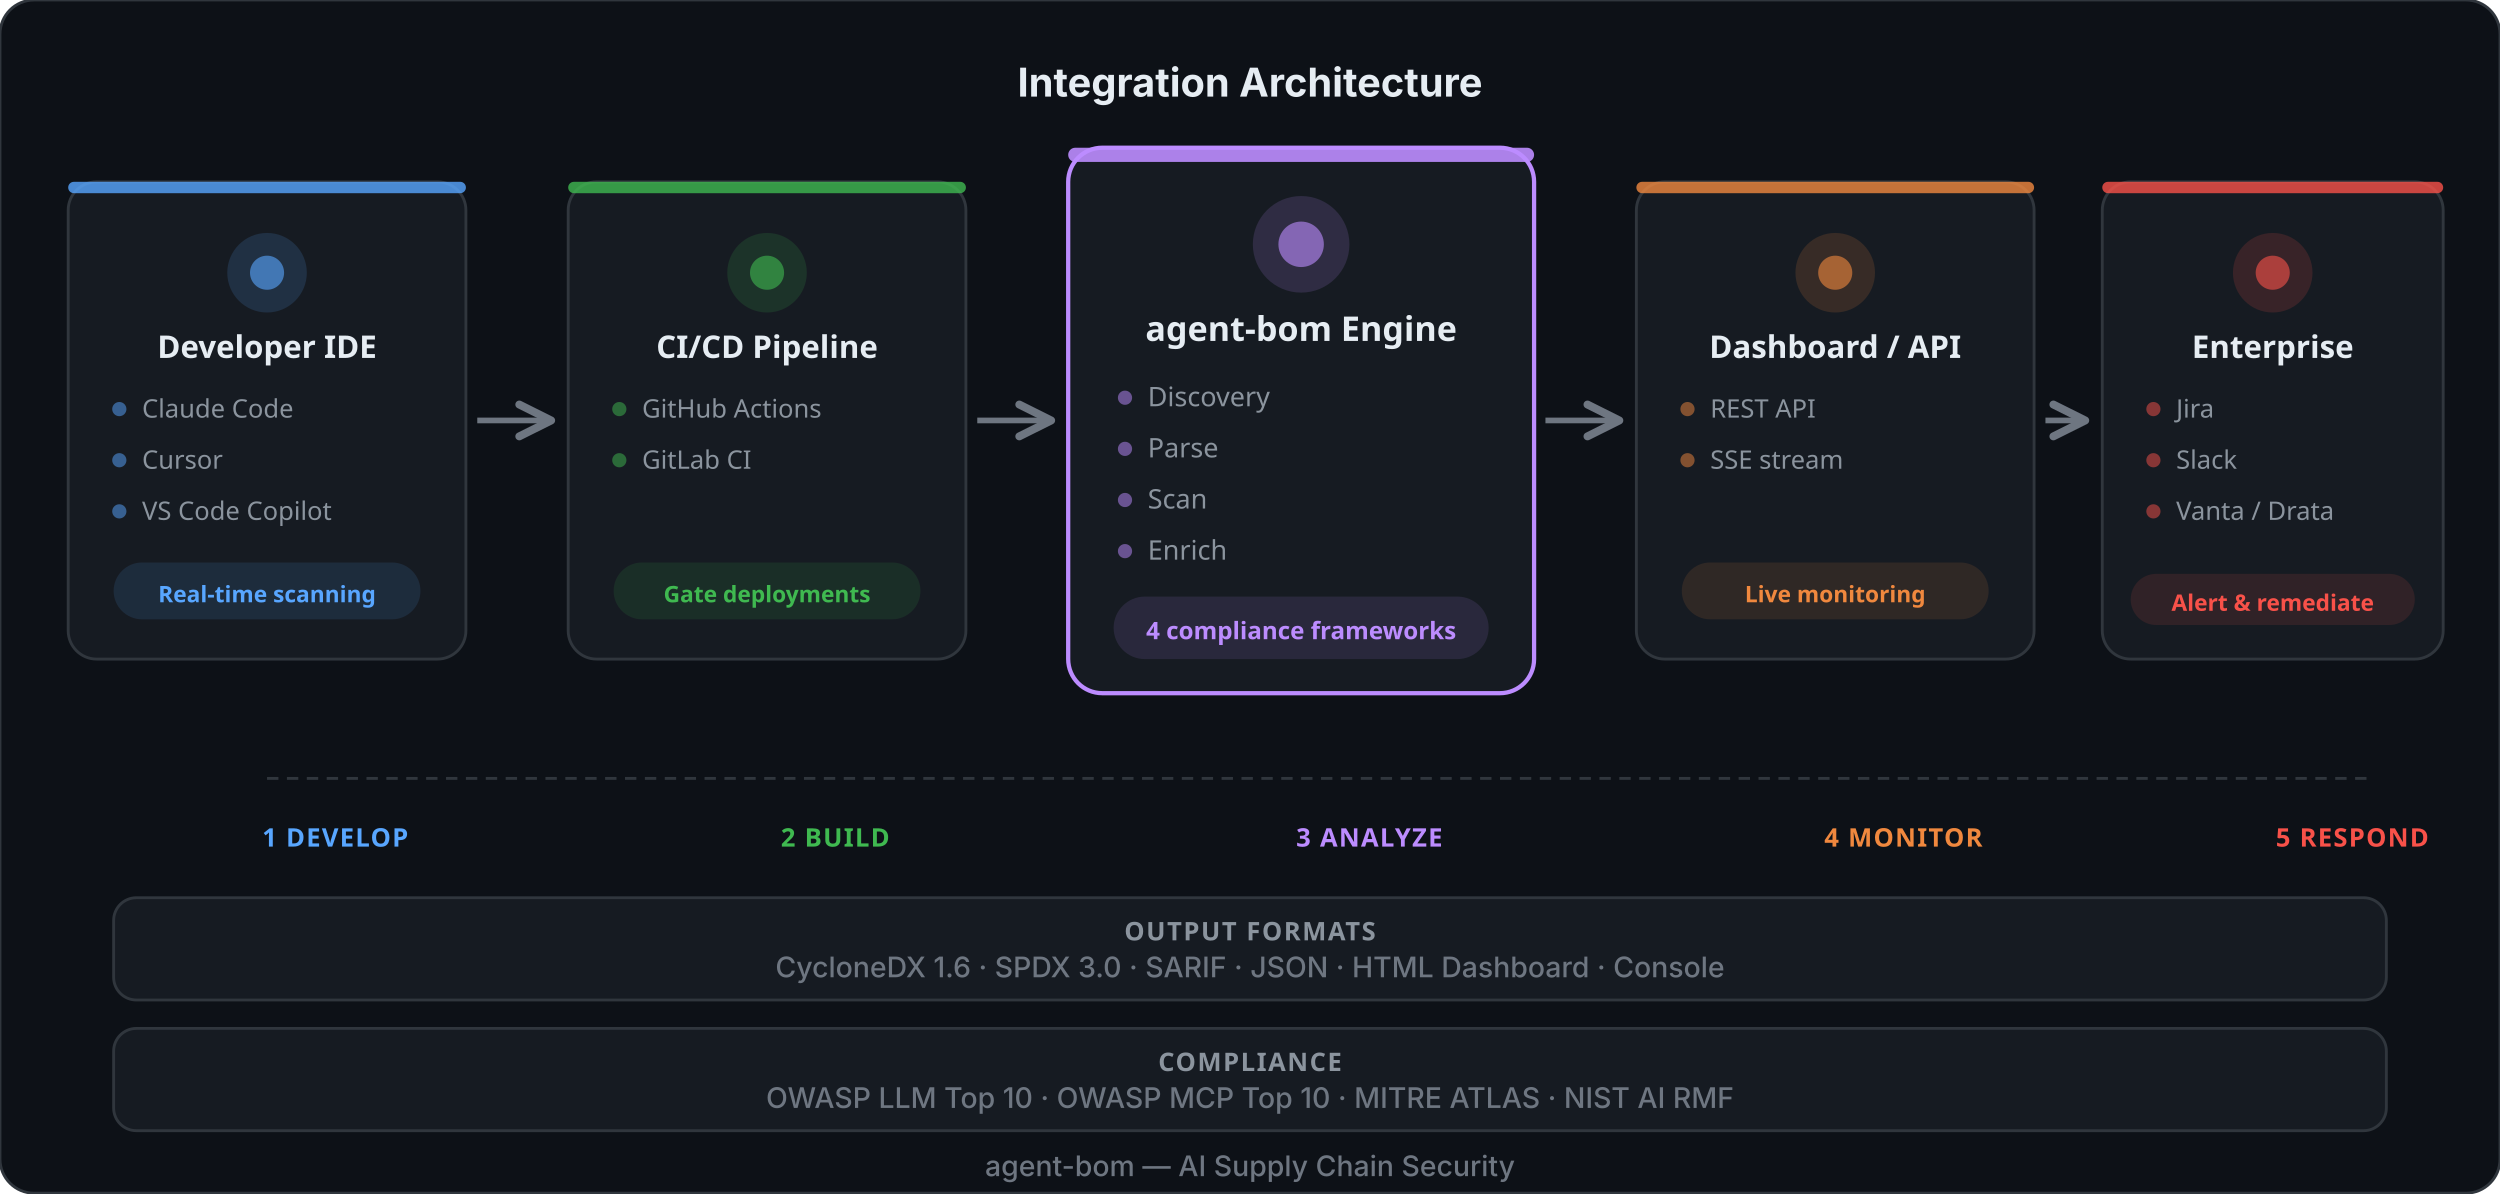
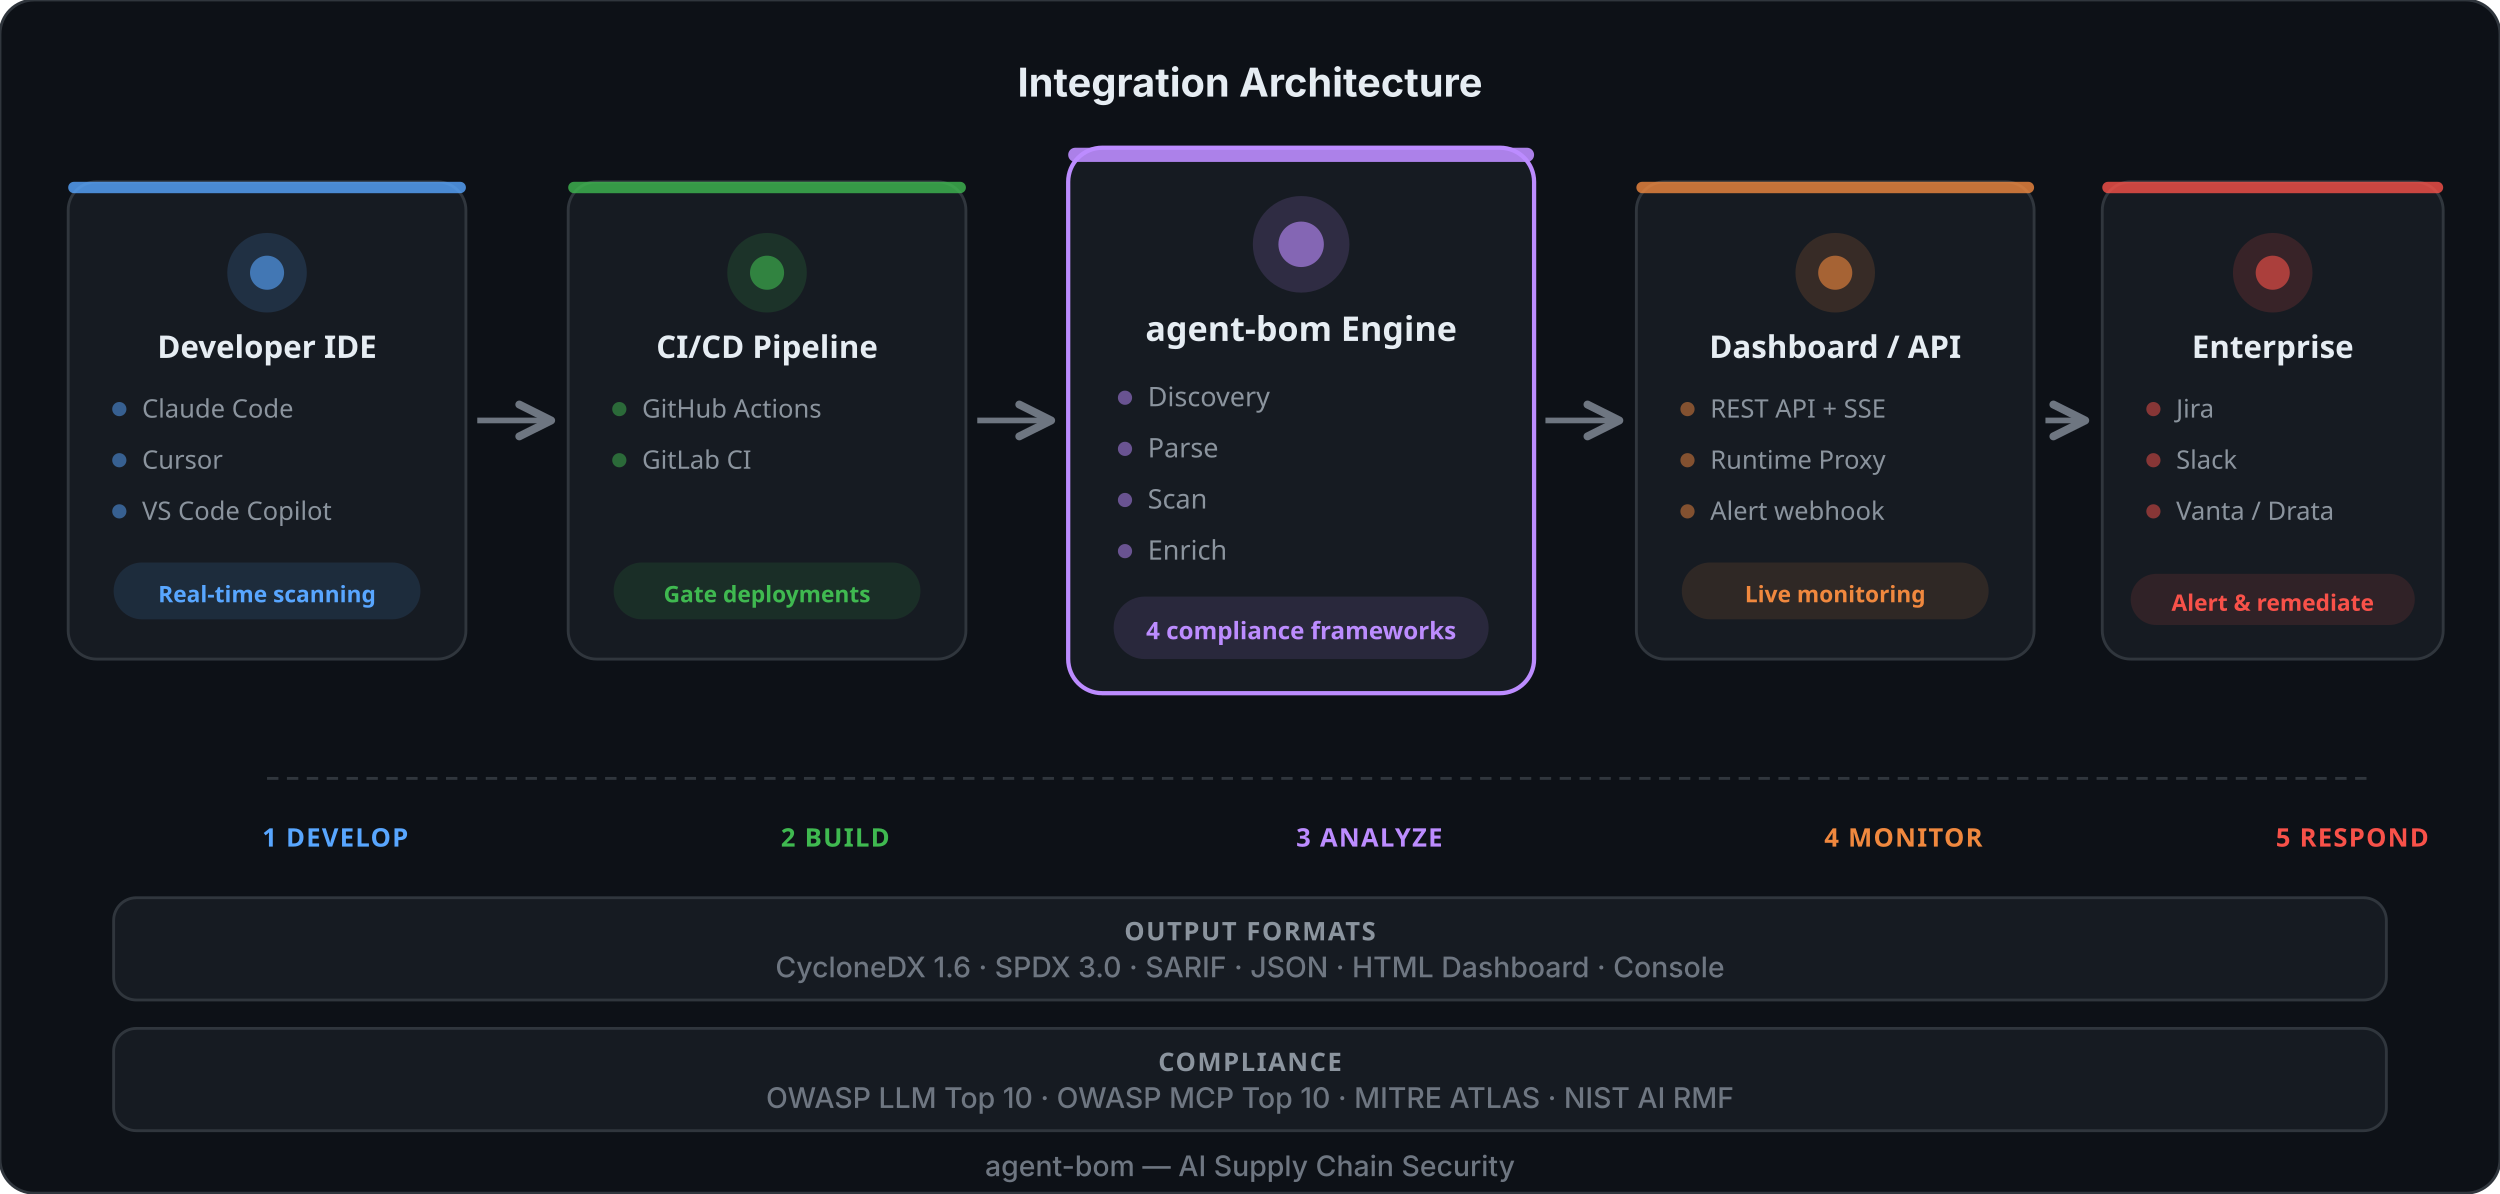
<svg xmlns="http://www.w3.org/2000/svg" viewBox="0 0 880 420" fill="none">
  <style>
    .title { font: 700 14px system-ui, -apple-system, sans-serif; fill: #e6edf3; }
    .node-label { font: 700 11px system-ui, sans-serif; fill: #e6edf3; }
    .node-sub { font: 400 9px system-ui, sans-serif; fill: #8b949e; }
    .node-tag { font: 600 8px system-ui, sans-serif; }
    .engine-label { font: 700 12px system-ui, sans-serif; fill: #e6edf3; }
    .engine-sub { font: 400 9.5px system-ui, sans-serif; fill: #8b949e; }
    .engine-tag { font: 600 8.5px system-ui, sans-serif; }
    .footer { font: 500 10px system-ui, -apple-system, sans-serif; fill: #6e7681; }
  </style>
  <defs>
    <marker id="arrow" viewBox="0 0 10 10" refX="9" refY="5" markerWidth="7" markerHeight="7" orient="auto">
      <path d="M1 1L9 5L1 9" stroke="#6e7681" stroke-width="2" fill="none" stroke-linecap="round" stroke-linejoin="round" />
    </marker>
  </defs>
  <rect width="880" height="420" rx="12" fill="#0d1117" stroke="#30363d" stroke-width="1" />
  <text x="440" y="34" text-anchor="middle" class="title">Integration Architecture</text>
  <g transform="translate(24, 64)">
    <rect width="140" height="168" rx="10" fill="#161b22" stroke="#30363d" stroke-width="1" />
    <rect x="0" y="0" width="140" height="4" rx="2" fill="#58a6ff" opacity="0.8" />
    <circle cx="70" cy="32" r="14" fill="#58a6ff" opacity="0.15" />
    <circle cx="70" cy="32" r="6" fill="#58a6ff" opacity="0.6" />
    <text x="70" y="62" text-anchor="middle" class="node-label">Developer IDE</text>
    <g transform="translate(14, 76)">
      <circle cx="4" cy="4" r="2.5" fill="#58a6ff" opacity="0.5" />
      <text x="12" y="7" class="node-sub">Claude Code</text>
    </g>
    <g transform="translate(14, 94)">
      <circle cx="4" cy="4" r="2.5" fill="#58a6ff" opacity="0.5" />
      <text x="12" y="7" class="node-sub">Cursor</text>
    </g>
    <g transform="translate(14, 112)">
      <circle cx="4" cy="4" r="2.5" fill="#58a6ff" opacity="0.5" />
      <text x="12" y="7" class="node-sub">VS Code Copilot</text>
    </g>
    <rect x="16" y="134" width="108" height="20" rx="10" fill="#58a6ff" opacity="0.12" />
    <text x="70" y="148" text-anchor="middle" class="node-tag" fill="#58a6ff">Real-time scanning</text>
  </g>
  <line x1="168" y1="148" x2="194" y2="148" stroke="#6e7681" stroke-width="2" marker-end="url(#arrow)" />
  <g transform="translate(200, 64)">
    <rect width="140" height="168" rx="10" fill="#161b22" stroke="#30363d" stroke-width="1" />
    <rect x="0" y="0" width="140" height="4" rx="2" fill="#3fb950" opacity="0.8" />
    <circle cx="70" cy="32" r="14" fill="#3fb950" opacity="0.15" />
    <circle cx="70" cy="32" r="6" fill="#3fb950" opacity="0.6" />
    <text x="70" y="62" text-anchor="middle" class="node-label">CI/CD Pipeline</text>
    <g transform="translate(14, 76)">
      <circle cx="4" cy="4" r="2.5" fill="#3fb950" opacity="0.5" />
      <text x="12" y="7" class="node-sub">GitHub Actions</text>
    </g>
    <g transform="translate(14, 94)">
      <circle cx="4" cy="4" r="2.5" fill="#3fb950" opacity="0.5" />
      <text x="12" y="7" class="node-sub">GitLab CI</text>
    </g>
    <rect x="16" y="134" width="108" height="20" rx="10" fill="#3fb950" opacity="0.12" />
    <text x="70" y="148" text-anchor="middle" class="node-tag" fill="#3fb950">Gate deployments</text>
  </g>
  <line x1="344" y1="148" x2="370" y2="148" stroke="#6e7681" stroke-width="2" marker-end="url(#arrow)" />
  <g transform="translate(376, 52)">
    <rect width="164" height="192" rx="12" fill="#161b22" stroke="#bc8cff" stroke-width="1.5" opacity="1" />
    <rect x="0" y="0" width="164" height="5" rx="2.5" fill="#bc8cff" opacity="0.9" />
    <circle cx="82" cy="34" r="17" fill="#bc8cff" opacity="0.15" />
    <circle cx="82" cy="34" r="8" fill="#bc8cff" opacity="0.6" />
    <text x="82" y="68" text-anchor="middle" class="engine-label">agent-bom Engine</text>
    <g transform="translate(16, 84)">
      <circle cx="4" cy="4" r="2.5" fill="#bc8cff" opacity="0.5" />
      <text x="12" y="7" class="engine-sub">Discovery</text>
    </g>
    <g transform="translate(16, 102)">
      <circle cx="4" cy="4" r="2.5" fill="#bc8cff" opacity="0.5" />
      <text x="12" y="7" class="engine-sub">Parse</text>
    </g>
    <g transform="translate(16, 120)">
      <circle cx="4" cy="4" r="2.5" fill="#bc8cff" opacity="0.5" />
      <text x="12" y="7" class="engine-sub">Scan</text>
    </g>
    <g transform="translate(16, 138)">
      <circle cx="4" cy="4" r="2.5" fill="#bc8cff" opacity="0.5" />
      <text x="12" y="7" class="engine-sub">Enrich</text>
    </g>
    <rect x="16" y="158" width="132" height="22" rx="11" fill="#bc8cff" opacity="0.12" />
    <text x="82" y="173" text-anchor="middle" class="engine-tag" fill="#bc8cff">4 compliance frameworks</text>
  </g>
  <line x1="544" y1="148" x2="570" y2="148" stroke="#6e7681" stroke-width="2" marker-end="url(#arrow)" />
  <g transform="translate(576, 64)">
    <rect width="140" height="168" rx="10" fill="#161b22" stroke="#30363d" stroke-width="1" />
    <rect x="0" y="0" width="140" height="4" rx="2" fill="#f0883e" opacity="0.8" />
    <circle cx="70" cy="32" r="14" fill="#f0883e" opacity="0.15" />
    <circle cx="70" cy="32" r="6" fill="#f0883e" opacity="0.6" />
    <text x="70" y="62" text-anchor="middle" class="node-label">Dashboard / API</text>
    <g transform="translate(14, 76)">
      <circle cx="4" cy="4" r="2.5" fill="#f0883e" opacity="0.5" />
-       <text x="12" y="7" class="node-sub">REST API</text>
+       <text x="12" y="7" class="node-sub">REST API + SSE</text>
    </g>
    <g transform="translate(14, 94)">
      <circle cx="4" cy="4" r="2.5" fill="#f0883e" opacity="0.5" />
-       <text x="12" y="7" class="node-sub">SSE stream</text>
+       <text x="12" y="7" class="node-sub">Runtime Proxy</text>
+     </g>
+     <g transform="translate(14, 112)">
+       <circle cx="4" cy="4" r="2.5" fill="#f0883e" opacity="0.5" />
+       <text x="12" y="7" class="node-sub">Alert webhook</text>
    </g>
    <rect x="16" y="134" width="108" height="20" rx="10" fill="#f0883e" opacity="0.12" />
    <text x="70" y="148" text-anchor="middle" class="node-tag" fill="#f0883e">Live monitoring</text>
  </g>
  <line x1="720" y1="148" x2="734" y2="148" stroke="#6e7681" stroke-width="2" marker-end="url(#arrow)" />
  <g transform="translate(740, 64)">
    <rect width="120" height="168" rx="10" fill="#161b22" stroke="#30363d" stroke-width="1" />
    <rect x="0" y="0" width="120" height="4" rx="2" fill="#f85149" opacity="0.8" />
    <circle cx="60" cy="32" r="14" fill="#f85149" opacity="0.15" />
    <circle cx="60" cy="32" r="6" fill="#f85149" opacity="0.6" />
    <text x="60" y="62" text-anchor="middle" class="node-label">Enterprise</text>
    <g transform="translate(14, 76)">
      <circle cx="4" cy="4" r="2.5" fill="#f85149" opacity="0.5" />
      <text x="12" y="7" class="node-sub">Jira</text>
    </g>
    <g transform="translate(14, 94)">
      <circle cx="4" cy="4" r="2.5" fill="#f85149" opacity="0.5" />
      <text x="12" y="7" class="node-sub">Slack</text>
    </g>
    <g transform="translate(14, 112)">
      <circle cx="4" cy="4" r="2.5" fill="#f85149" opacity="0.5" />
      <text x="12" y="7" class="node-sub">Vanta / Drata</text>
    </g>
    <rect x="10" y="138" width="100" height="18" rx="9" fill="#f85149" opacity="0.12" />
    <text x="60" y="151" text-anchor="middle" class="node-tag" fill="#f85149">Alert &amp; remediate</text>
  </g>
  <g transform="translate(24, 260)">
    <line x1="70" y1="14" x2="810" y2="14" stroke="#30363d" stroke-width="1" stroke-dasharray="4 3" />
    <text x="94" y="38" text-anchor="middle" font-family="system-ui, sans-serif" font-size="9" font-weight="600" fill="#58a6ff" letter-spacing="0.05em">1 DEVELOP</text>
    <text x="270" y="38" text-anchor="middle" font-family="system-ui, sans-serif" font-size="9" font-weight="600" fill="#3fb950" letter-spacing="0.05em">2 BUILD</text>
    <text x="458" y="38" text-anchor="middle" font-family="system-ui, sans-serif" font-size="9" font-weight="600" fill="#bc8cff" letter-spacing="0.05em">3 ANALYZE</text>
    <text x="646" y="38" text-anchor="middle" font-family="system-ui, sans-serif" font-size="9" font-weight="600" fill="#f0883e" letter-spacing="0.05em">4 MONITOR</text>
    <text x="804" y="38" text-anchor="middle" font-family="system-ui, sans-serif" font-size="9" font-weight="600" fill="#f85149" letter-spacing="0.05em">5 RESPOND</text>
  </g>
  <g transform="translate(40, 316)">
    <rect width="800" height="36" rx="8" fill="#161b22" stroke="#30363d" stroke-width="1" />
    <text x="400" y="15" text-anchor="middle" font-family="system-ui, sans-serif" font-size="9" font-weight="700" fill="#8b949e" letter-spacing="0.06em">OUTPUT FORMATS</text>
    <text x="400" y="28" text-anchor="middle" class="footer">CycloneDX 1.6  ·  SPDX 3.0  ·  SARIF  ·  JSON  ·  HTML Dashboard  ·  Console</text>
  </g>
  <g transform="translate(40, 362)">
    <rect width="800" height="36" rx="8" fill="#161b22" stroke="#30363d" stroke-width="1" />
    <text x="400" y="15" text-anchor="middle" font-family="system-ui, sans-serif" font-size="9" font-weight="700" fill="#8b949e" letter-spacing="0.06em">COMPLIANCE</text>
    <text x="400" y="28" text-anchor="middle" class="footer">OWASP LLM Top 10  ·  OWASP MCP Top 10  ·  MITRE ATLAS  ·  NIST AI RMF</text>
  </g>
  <text x="440" y="414" text-anchor="middle" class="footer">agent-bom — AI Supply Chain Security</text>
</svg>
